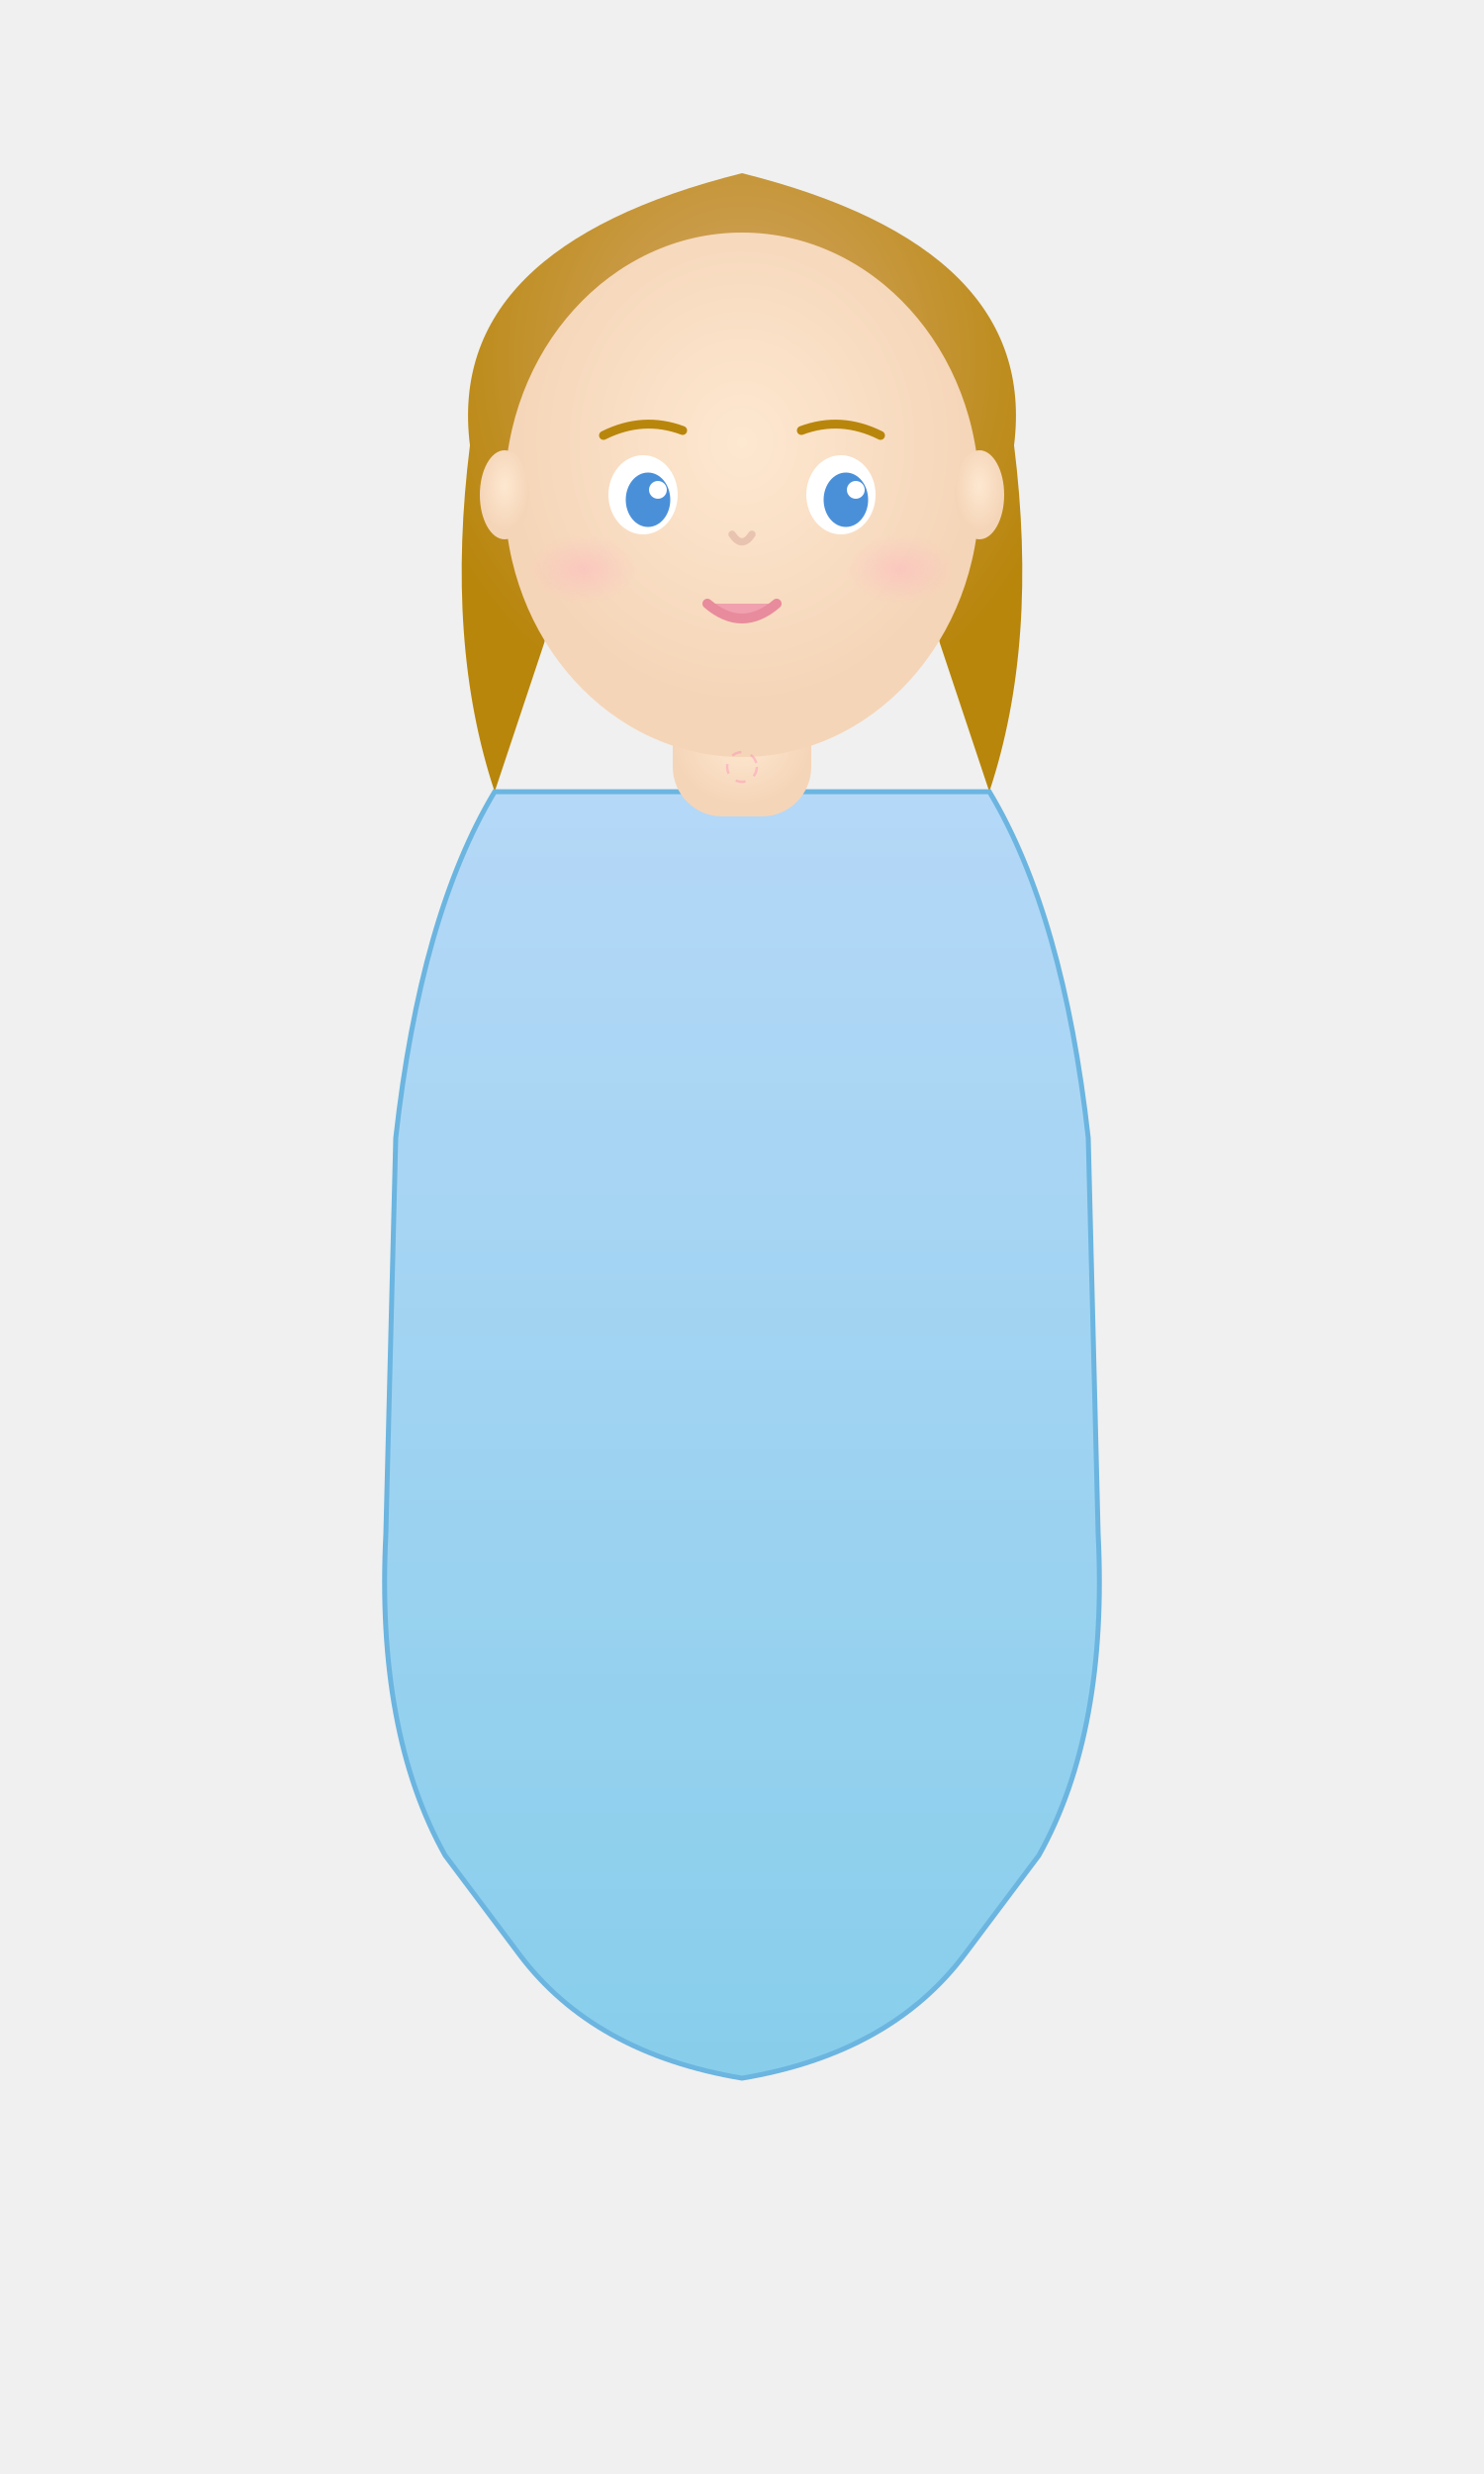
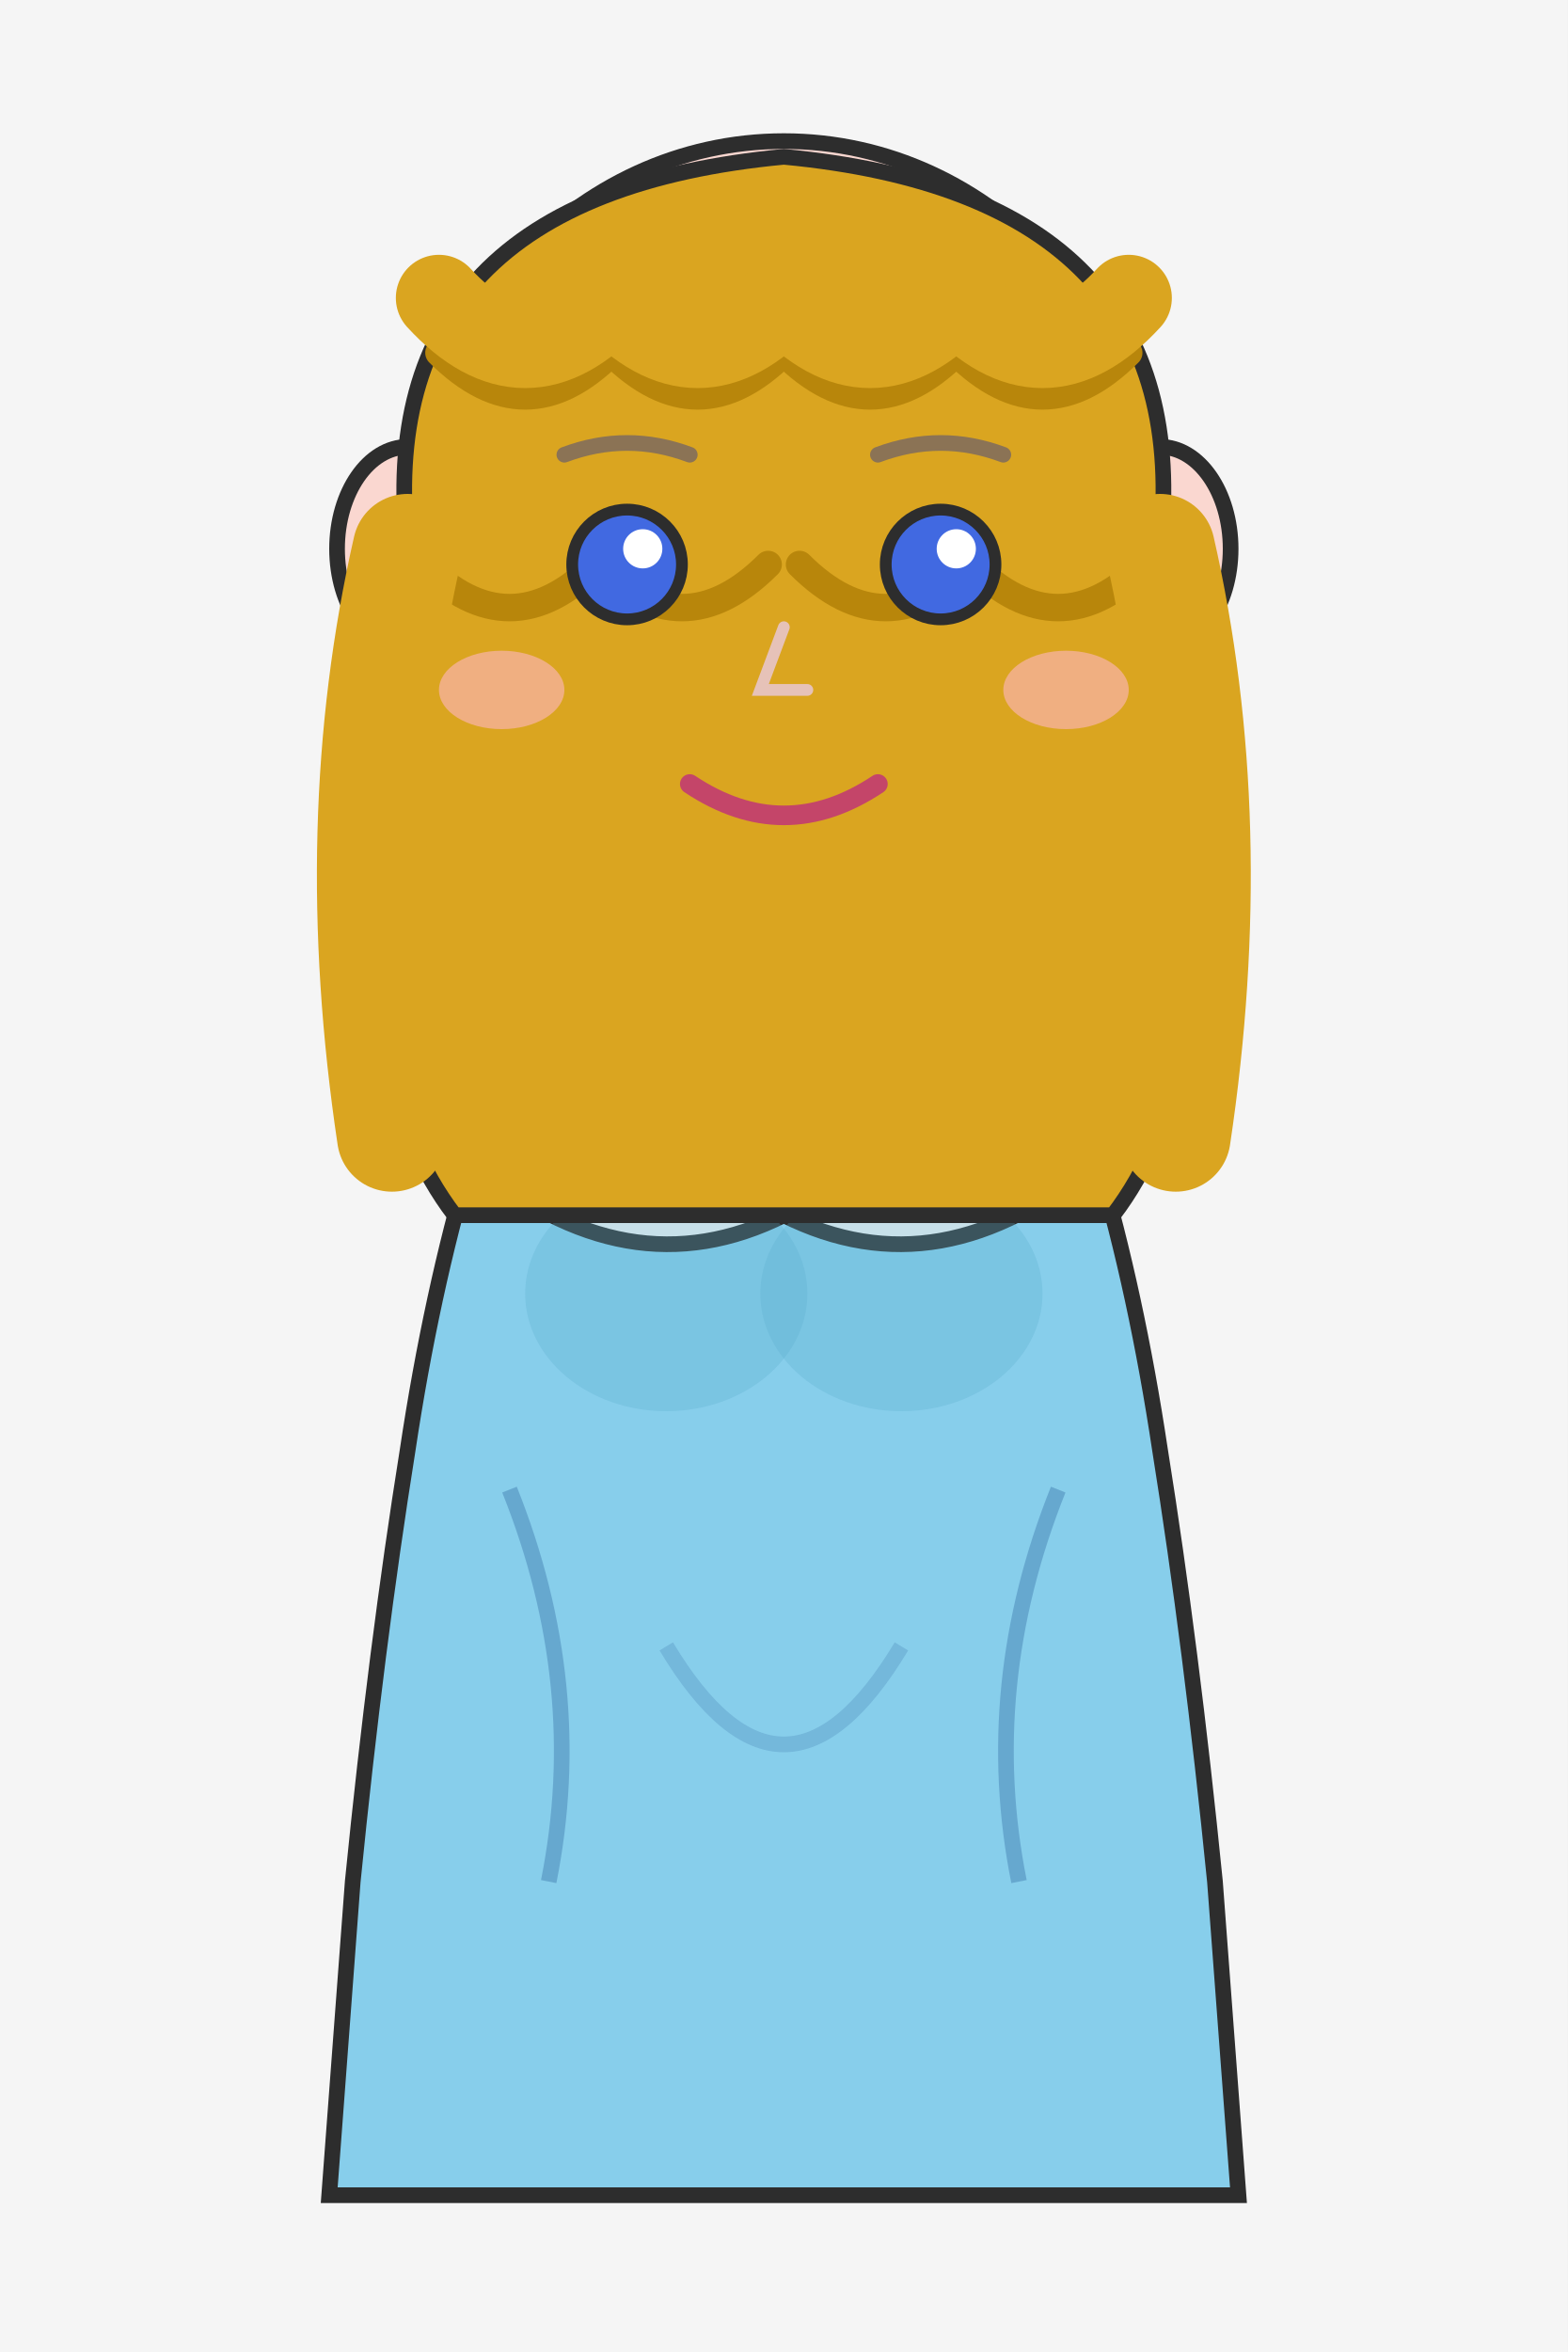
- <svg xmlns="http://www.w3.org/2000/svg" viewBox="0 0 300 500" width="300" height="500">
-   <defs>
-     <radialGradient id="skin" cx="50%" cy="40%" r="50%">
-       <stop offset="0%" stop-color="#FDE8D0" />
-       <stop offset="100%" stop-color="#F5D5B8" />
-     </radialGradient>
-     <radialGradient id="hair" cx="50%" cy="30%" r="60%">
-       <stop offset="0%" stop-color="#D4A76A" />
-       <stop offset="100%" stop-color="#B8860B" />
-     </radialGradient>
-     <radialGradient id="blush" cx="50%" cy="50%" r="50%">
-       <stop offset="0%" stop-color="#FFB6C1" stop-opacity="0.5" />
-       <stop offset="100%" stop-color="#FFB6C1" stop-opacity="0" />
-     </radialGradient>
-     <linearGradient id="dress" x1="0%" y1="0%" x2="0%" y2="100%">
-       <stop offset="0%" stop-color="#B5D8F7" />
-       <stop offset="100%" stop-color="#87CEEB" />
-     </linearGradient>
-   </defs>
-   <path d="M95,90 Q90,50 150,35 Q210,50 205,90 Q210,130 200,160 Q195,145 190,130 L185,110 Q180,90 170,80 Q160,75 150,73 Q140,75 130,80 Q120,90 115,110 L110,130 Q105,145 100,160 Q90,130 95,90Z" fill="url(#hair)" />
-   <path d="M100,160 Q95,180 92,200 Q88,220 90,240 Q92,230 95,210 Q98,190 100,175Z" fill="url(#hair)" />
-   <path d="M200,160 Q205,180 208,200 Q212,220 210,240 Q208,230 205,210 Q202,190 200,175Z" fill="url(#hair)" />
-   <path d="M100,160 Q85,185 80,230 L78,310 Q76,350 90,375 L105,395 Q120,415 150,420 Q180,415 195,395 L210,375 Q224,350 222,310 L220,230 Q215,185 200,160 Z" fill="url(#dress)" stroke="#6BB5E0" stroke-width="1" />
-   <rect x="136" y="140" width="28" height="25" rx="10" fill="url(#skin)" />
-   <ellipse cx="150" cy="100" rx="48" ry="53" fill="url(#skin)" />
-   <ellipse cx="130" cy="100" rx="7" ry="8" fill="white" />
-   <ellipse cx="170" cy="100" rx="7" ry="8" fill="white" />
-   <ellipse cx="131" cy="101" rx="4.5" ry="5.5" fill="#4A90D9" />
-   <ellipse cx="171" cy="101" rx="4.5" ry="5.5" fill="#4A90D9" />
-   <circle cx="133" cy="99" r="1.8" fill="white" />
-   <circle cx="173" cy="99" r="1.8" fill="white" />
-   <path d="M122,88 Q130,84 138,87" stroke="#B8860B" stroke-width="1.8" fill="none" stroke-linecap="round" />
-   <path d="M162,87 Q170,84 178,88" stroke="#B8860B" stroke-width="1.8" fill="none" stroke-linecap="round" />
-   <ellipse cx="118" cy="115" rx="11" ry="7" fill="url(#blush)" />
-   <ellipse cx="182" cy="115" rx="11" ry="7" fill="url(#blush)" />
-   <path d="M143,122 Q150,128 157,122" stroke="#E88B9C" stroke-width="2" fill="#F0A0AE" stroke-linecap="round" />
-   <path d="M148,108 Q150,111 152,108" stroke="#E8C4B0" stroke-width="1.5" fill="none" stroke-linecap="round" />
-   <ellipse cx="102" cy="100" rx="5" ry="9" fill="url(#skin)" />
-   <ellipse cx="198" cy="100" rx="5" ry="9" fill="url(#skin)" />
-   <circle cx="150" cy="155" r="3" fill="none" stroke="#FF69B4" stroke-width="0.5" stroke-dasharray="2,2" opacity="0.3" />
+ <svg xmlns="http://www.w3.org/2000/svg" viewBox="0 0 200 300">
+   <rect width="200" height="300" fill="#f5f5f5" />
+   <ellipse cx="100" cy="115" rx="14" ry="16" fill="#E8C4B8" stroke="#2d2d2d" stroke-width="2" />
+   <circle cx="100" cy="110" r="5" fill="none" id="neckPoint" />
+   <rect x="68" y="128" width="8" height="25" fill="#87CEEB" stroke="#2d2d2d" stroke-width="2" />
+   <rect x="124" y="128" width="8" height="25" fill="#87CEEB" stroke="#2d2d2d" stroke-width="2" />
+   <path d="M 60 148             Q 55 165 52 185            Q 48 210 45 240            L 42 280            L 158 280            L 155 240            Q 152 210 148 185            Q 145 165 140 148            Q 120 165 100 155            Q 80 165 60 148 Z" fill="#87CEEB" stroke="#2d2d2d" stroke-width="2" />
+   <ellipse cx="85" cy="165" rx="18" ry="15" fill="#5CADCD" opacity="0.3" />
+   <ellipse cx="115" cy="165" rx="18" ry="15" fill="#5CADCD" opacity="0.3" />
+   <path d="M 65 190 Q 75 215 70 240" fill="none" stroke="#4682B4" stroke-width="2" opacity="0.5" />
+   <path d="M 135 190 Q 125 215 130 240" fill="none" stroke="#4682B4" stroke-width="2" opacity="0.5" />
+   <path d="M 85 210 Q 100 235 115 210" fill="none" stroke="#4682B4" stroke-width="2" opacity="0.3" />
+   <ellipse cx="100" cy="70" rx="48" ry="52" fill="#FAD7D0" stroke="#2d2d2d" stroke-width="2" />
+   <ellipse cx="52" cy="70" rx="9" ry="13" fill="#FAD7D0" stroke="#2d2d2d" stroke-width="2" />
+   <ellipse cx="148" cy="70" rx="9" ry="13" fill="#FAD7D0" stroke="#2d2d2d" stroke-width="2" />
+   <path d="M 52 70 Q 47 25 100 20 Q 153 25 148 70 L 151 105 Q 155 138 142 155 L 58 155 Q 45 138 49 105 Z" fill="#DAA520" stroke="#2d2d2d" stroke-width="2" />
+   <path d="M 56 45 Q 67 56 78 45 Q 89 56 100 45 Q 111 56 122 45 Q 133 56 144 45" fill="none" stroke="#B8860B" stroke-width="3.5" stroke-linecap="round" />
+   <path d="M 54 72 Q 65 83 76 72 Q 87 83 98 72" fill="none" stroke="#B8860B" stroke-width="3.5" stroke-linecap="round" />
+   <path d="M 102 72 Q 113 83 124 72 Q 135 83 146 72" fill="none" stroke="#B8860B" stroke-width="3.5" stroke-linecap="round" />
+   <path d="M 56 38 Q 67 50 78 38 Q 89 50 100 38 Q 111 50 122 38 Q 133 50 144 38" fill="none" stroke="#DAA520" stroke-width="11" stroke-linecap="round" />
+   <path d="M 52 70 Q 44 105 50 145" fill="none" stroke="#DAA520" stroke-width="14" stroke-linecap="round" />
+   <path d="M 148 70 Q 156 105 150 145" fill="none" stroke="#DAA520" stroke-width="14" stroke-linecap="round" />
+   <path d="M 72 58 Q 80 55 88 58" fill="none" stroke="#8B7355" stroke-width="2" stroke-linecap="round" />
+   <path d="M 112 58 Q 120 55 128 58" fill="none" stroke="#8B7355" stroke-width="2" stroke-linecap="round" />
+   <circle cx="80" cy="72" r="7" fill="#4169E1" stroke="#2d2d2d" stroke-width="1.5" />
+   <circle cx="120" cy="72" r="7" fill="#4169E1" stroke="#2d2d2d" stroke-width="1.5" />
+   <circle cx="82" cy="70" r="2.5" fill="white" />
+   <circle cx="122" cy="70" r="2.5" fill="white" />
+   <ellipse cx="64" cy="88" rx="8" ry="5" fill="#FFB6C1" opacity="0.6" />
+   <ellipse cx="136" cy="88" rx="8" ry="5" fill="#FFB6C1" opacity="0.6" />
+   <path d="M 100 80 L 97 88 L 103 88" fill="none" stroke="#E6C2B8" stroke-width="1.5" stroke-linecap="round" />
+   <path d="M 88 100 Q 100 108 112 100" fill="none" stroke="#C44569" stroke-width="2.5" stroke-linecap="round" />
</svg>
